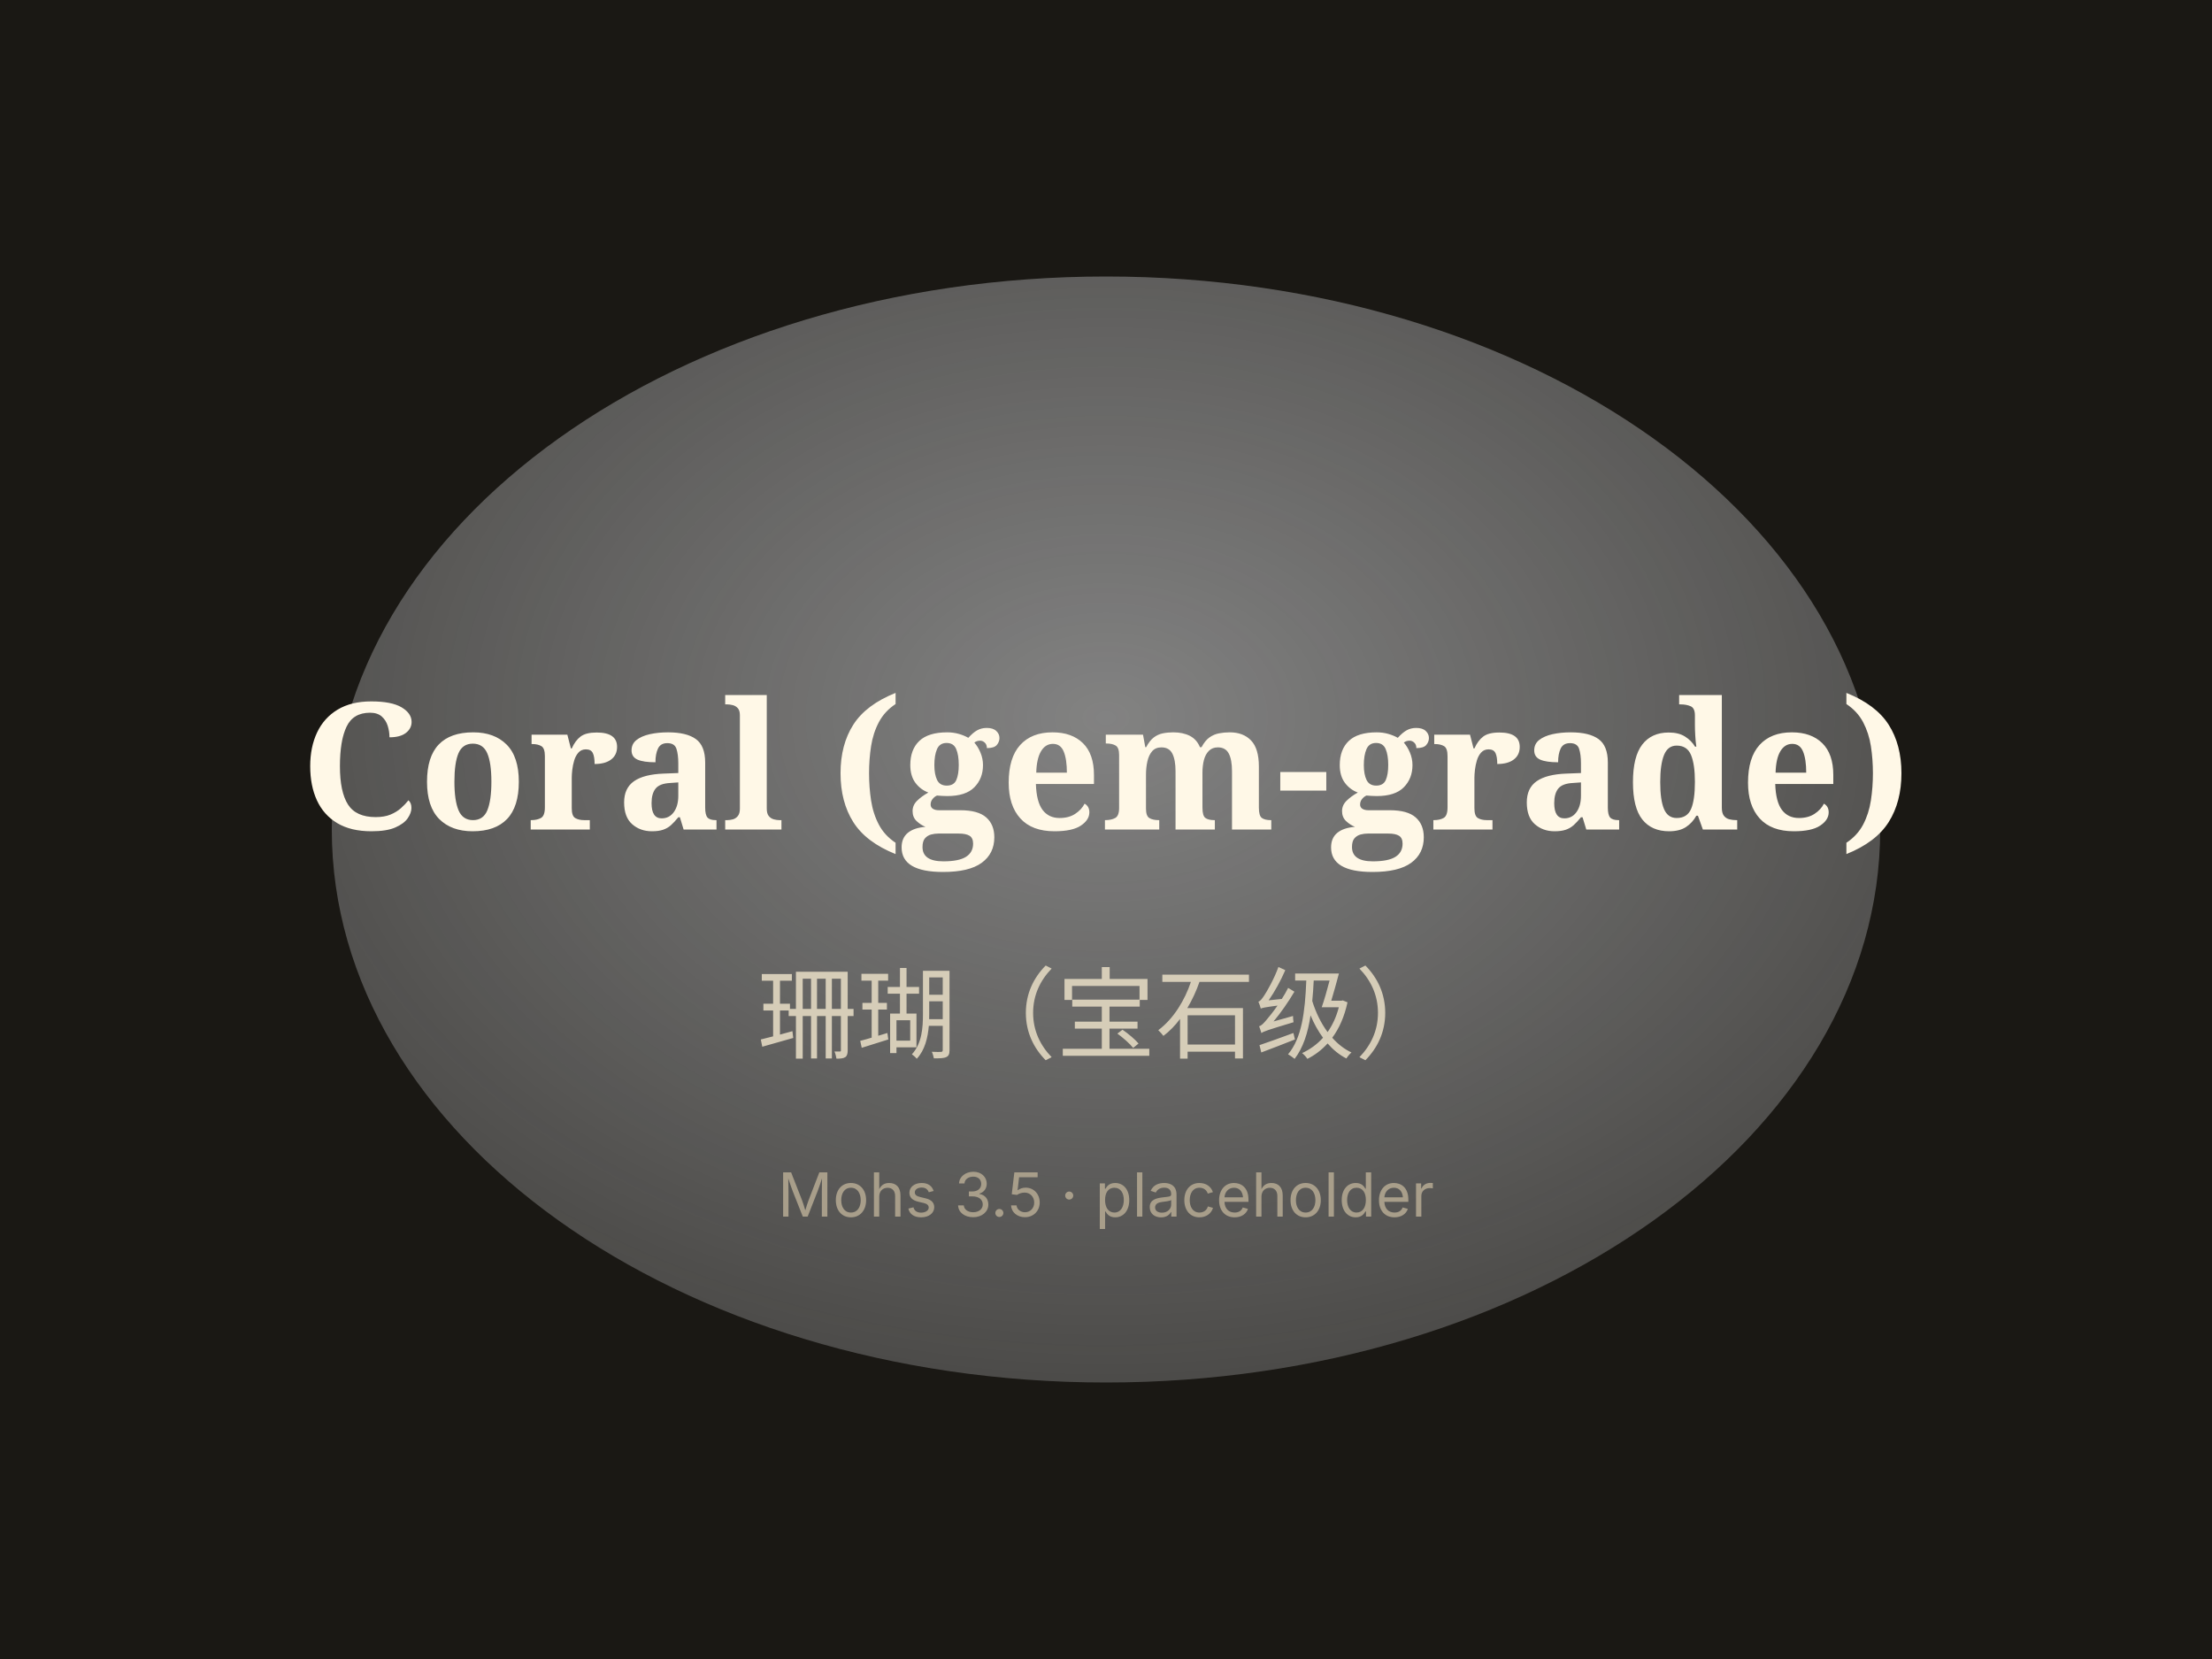
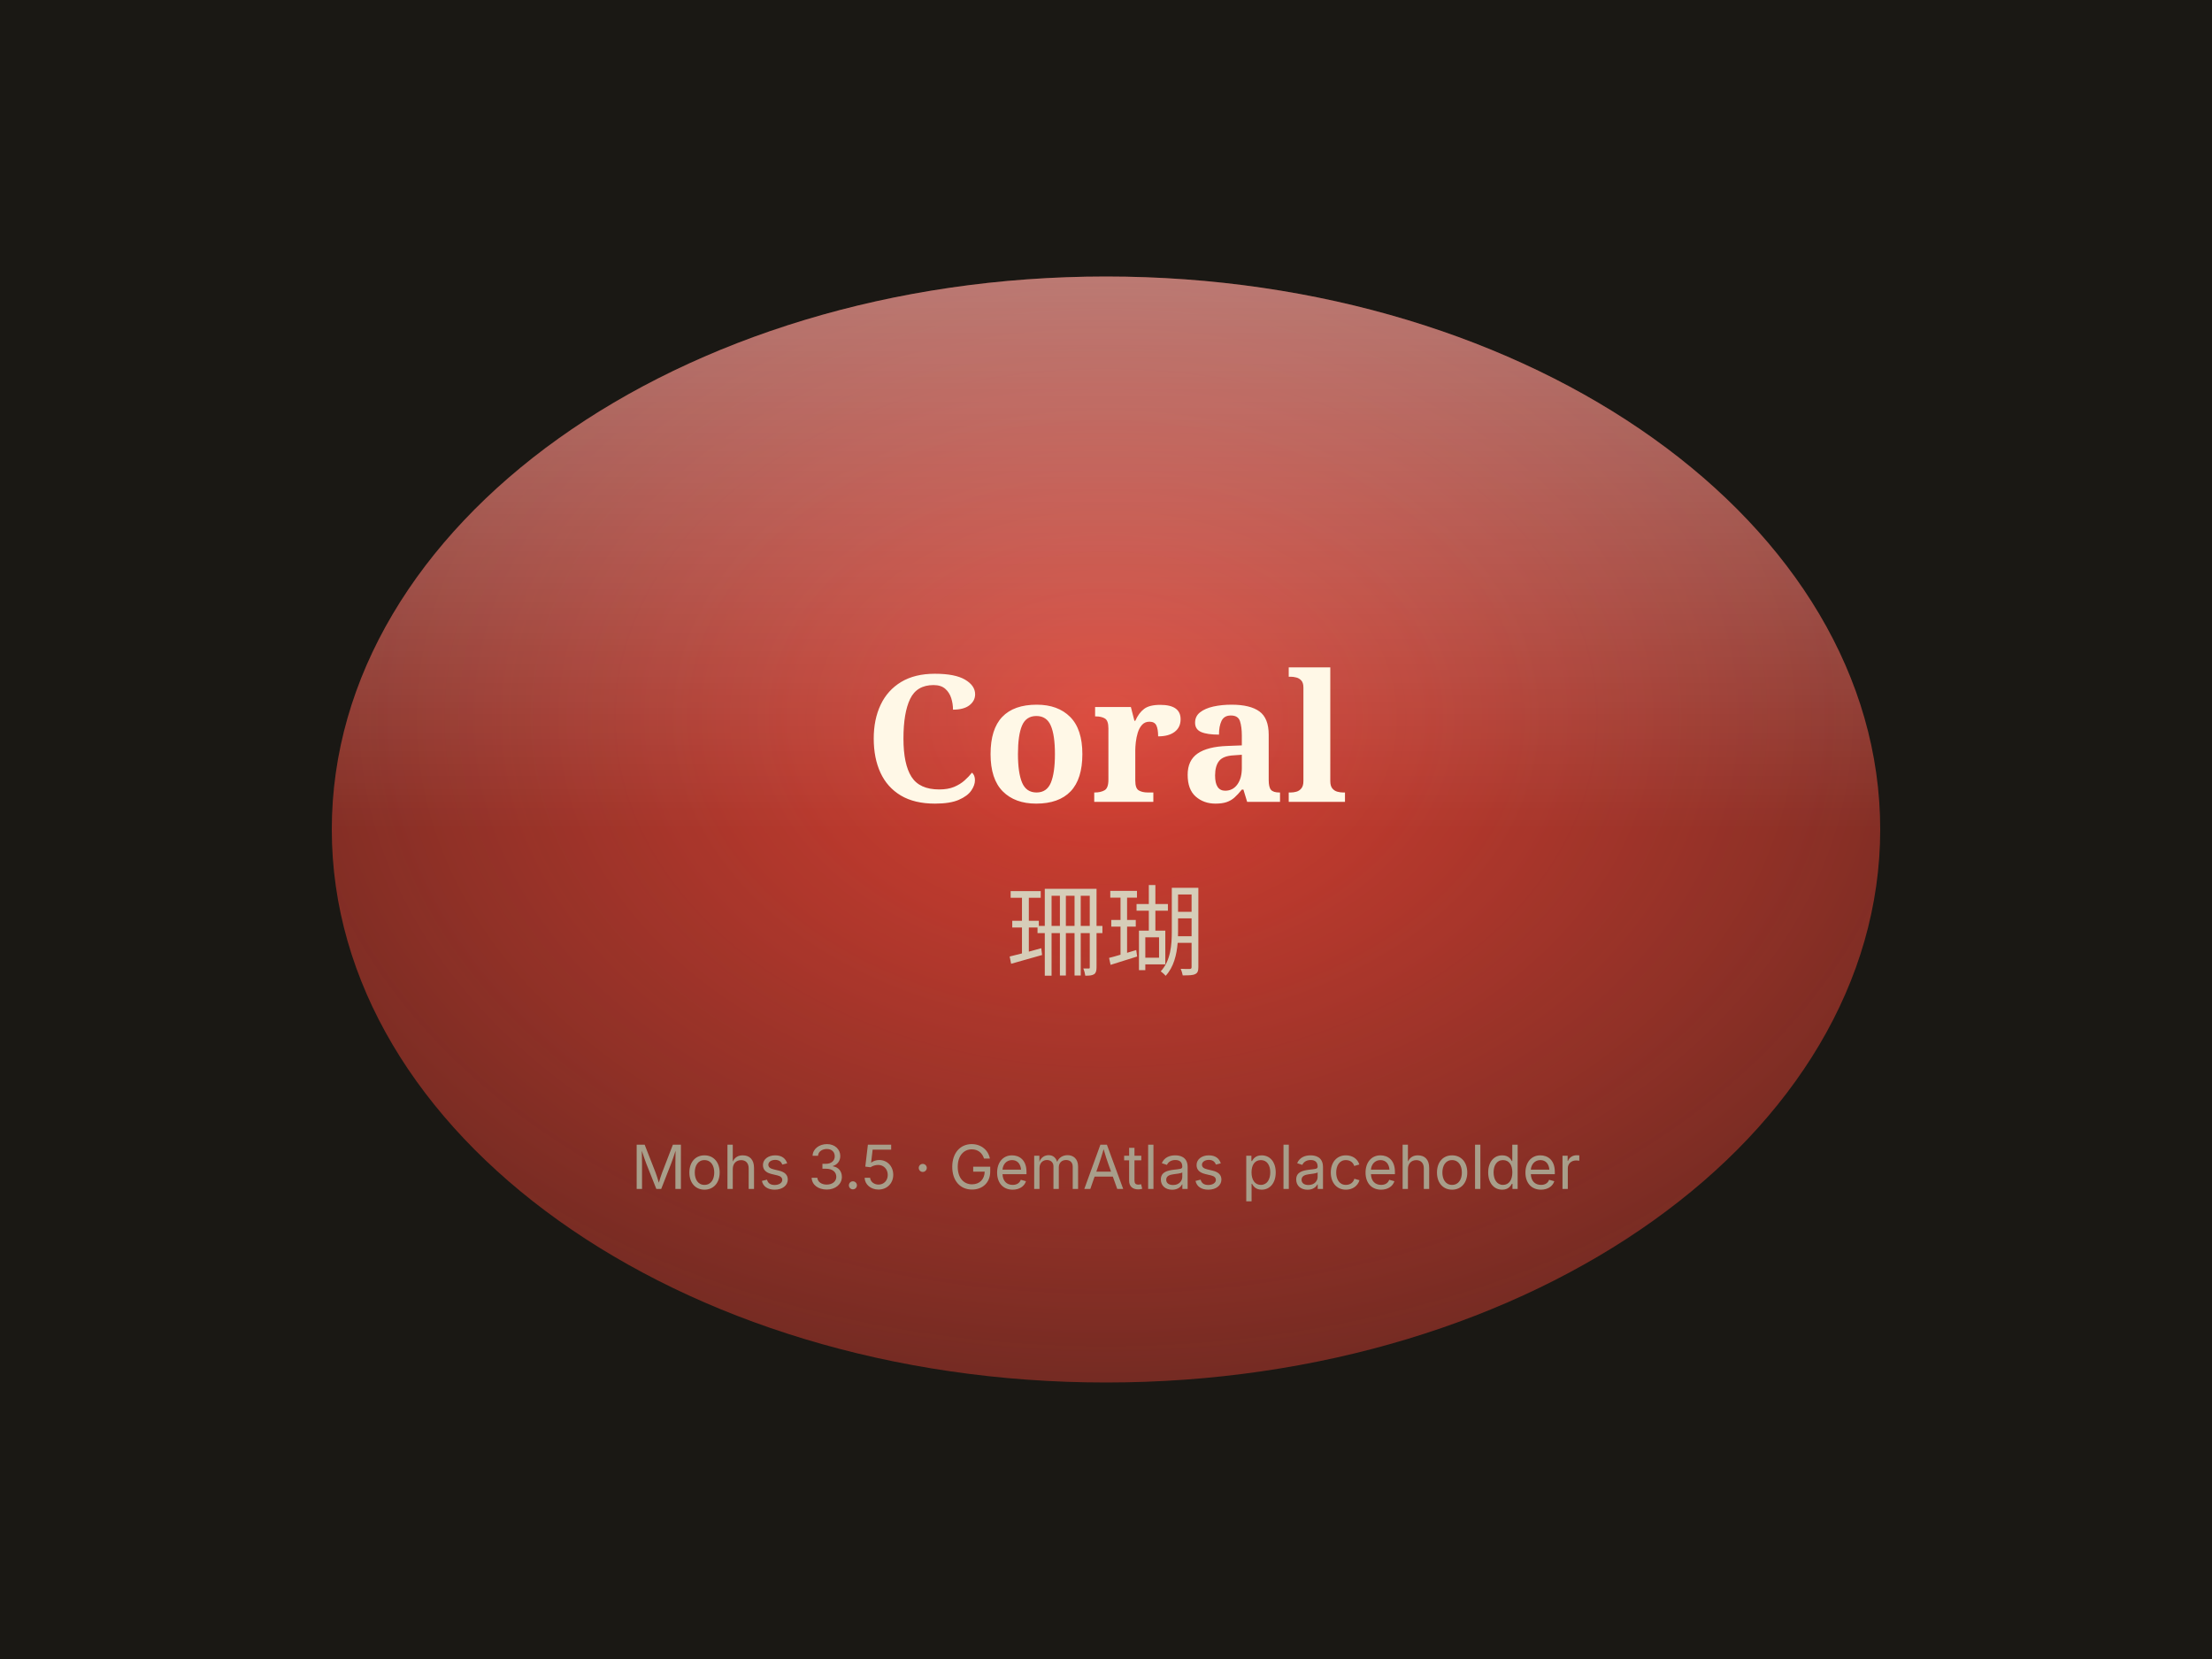
<svg xmlns="http://www.w3.org/2000/svg" viewBox="0 0 800 600">
  <defs>
    <radialGradient id="g" cx="50%" cy="40%" r="60%">
-       <stop offset="0%" stop-color="#888888" stop-opacity="0.95" />
-       <stop offset="100%" stop-color="#888888" stop-opacity="0.45" />
+       <stop offset="0%" stop-color="#E34234" stop-opacity="0.95" />
+       <stop offset="100%" stop-color="#E34234" stop-opacity="0.45" />
    </radialGradient>
+     <linearGradient id="shine" x1="0%" y1="0%" x2="0%" y2="100%">
+       <stop offset="0%" stop-color="#ffffff" stop-opacity="0.35" />
+       <stop offset="50%" stop-color="#ffffff" stop-opacity="0" />
+     </linearGradient>
  </defs>
  <rect width="800" height="600" fill="#1a1814" />
  <ellipse cx="400" cy="300" rx="280" ry="200" fill="url(#g)" />
-   <text x="400" y="300" text-anchor="middle" font-family="Cormorant Garamond, serif" font-size="64" font-weight="600" fill="#fff8e7">Coral (gem-grade)</text>
-   <text x="400" y="380" text-anchor="middle" font-family="Noto Serif SC, serif" font-size="36" fill="#d6cdb8">珊瑚（宝石级）</text>
-   <text x="400" y="440" text-anchor="middle" font-family="Inter, sans-serif" font-size="22" fill="#a89e8a">Mohs 3.5 · placeholder</text>
+   <ellipse cx="400" cy="300" rx="280" ry="200" fill="url(#shine)" />
+   <text x="400" y="290" text-anchor="middle" font-family="Cormorant Garamond, Georgia, serif" font-size="64" font-weight="600" fill="#fff8e7">Coral</text>
+   <text x="400" y="350" text-anchor="middle" font-family="Noto Serif SC, serif" font-size="36" fill="#d6cdb8">珊瑚</text>
+   <text x="400" y="430" text-anchor="middle" font-family="Inter, sans-serif" font-size="22" fill="#a89e8a">Mohs 3.5 · GemAtlas placeholder</text>
</svg>
